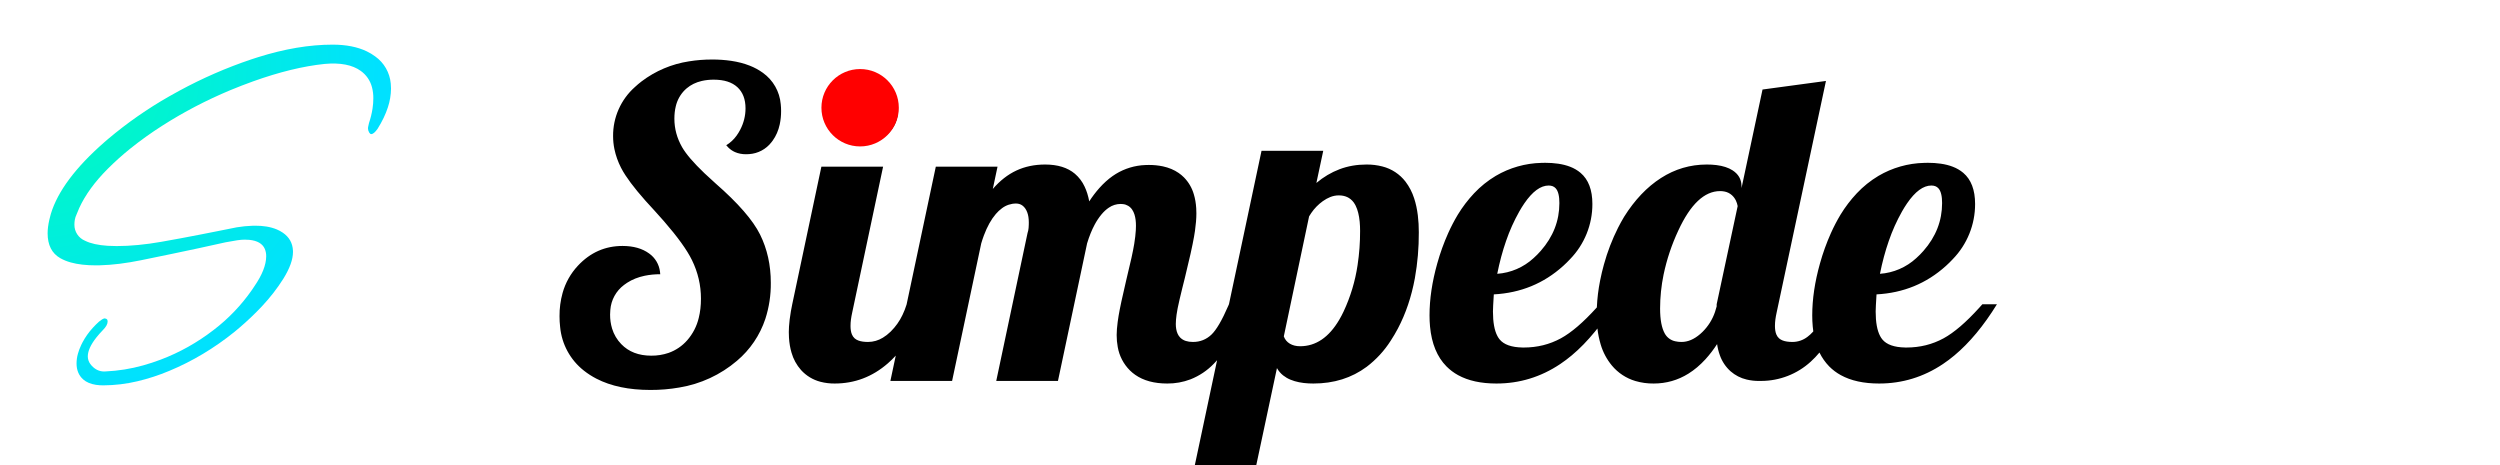
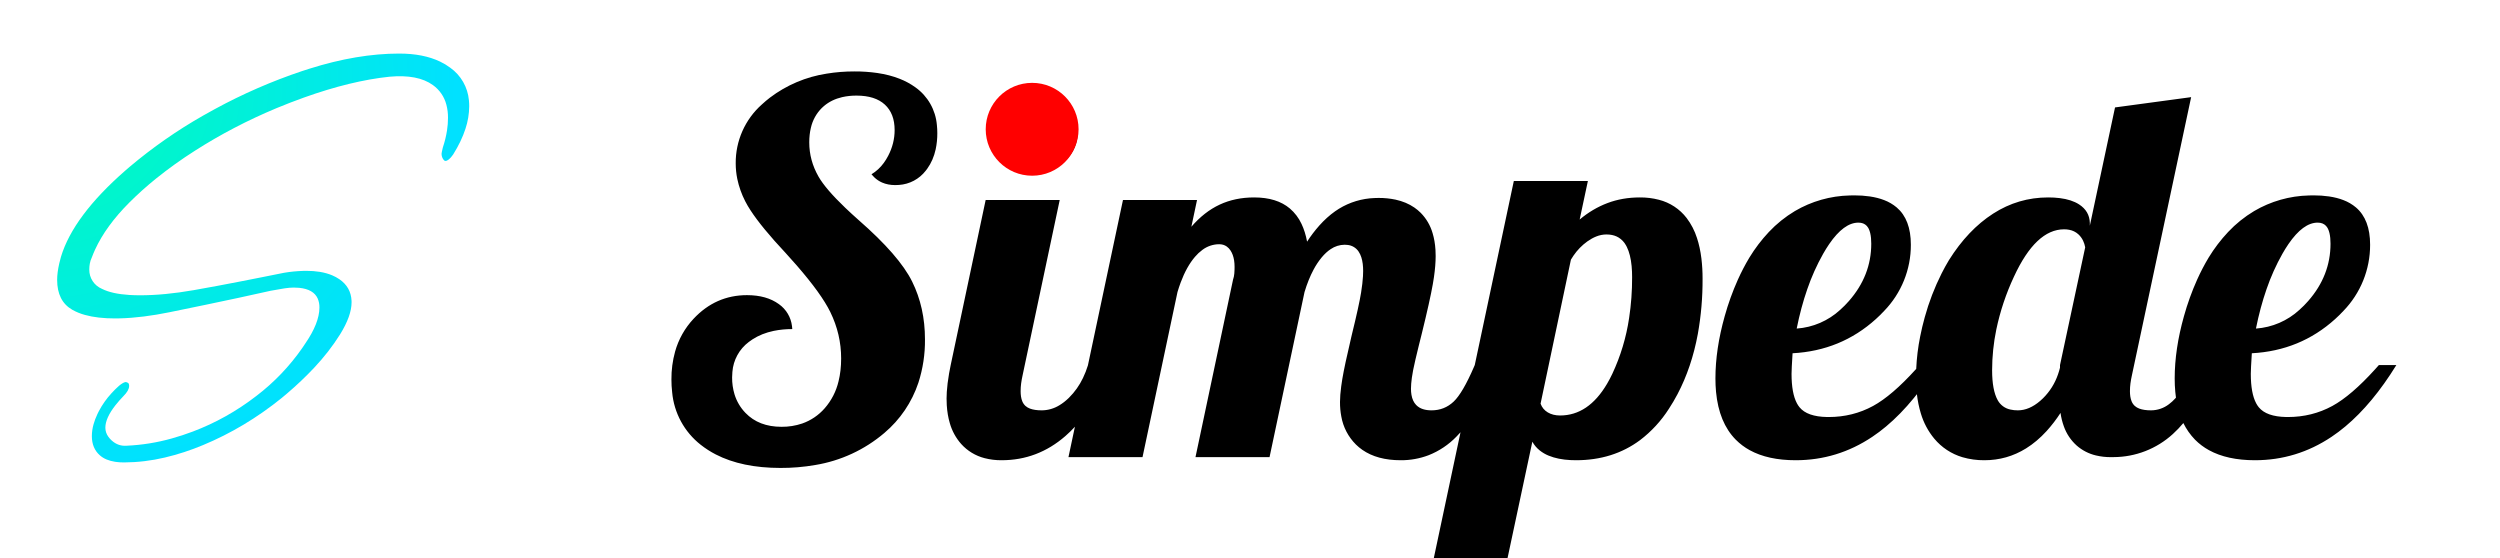
- <svg xmlns="http://www.w3.org/2000/svg" viewBox="0 0 210 39">
+ <svg xmlns="http://www.w3.org/2000/svg" viewBox="0 0 175 39">
  <defs>
    <radialGradient cx="-4.619%" cy="6.646%" fx="-4.619%" fy="6.646%" r="101.342%" gradientTransform="matrix(.8299 .53351 -.5579 .79363 .03 .038)" id="a">
      <stop stop-color="#00FFB4" offset="0%" />
      <stop stop-color="#00E1FF" offset="100%" />
    </radialGradient>
  </defs>
  <g id="svgGroup" stroke-linecap="round" fill-rule="nonzero" fill="url(#a)">
    <path transform="translate(4, 3.75)" d="M 14.94 16.605 L 12.69 17.1 A 592.831 592.831 0 0 1 10.409 17.582 Q 9.02 17.872 7.83 18.113 A 23.986 23.986 0 0 1 6.066 18.405 Q 5.189 18.515 4.406 18.535 A 13.535 13.535 0 0 1 4.05 18.54 A 9.927 9.927 0 0 1 2.928 18.481 Q 2.392 18.42 1.948 18.296 A 3.879 3.879 0 0 1 1.058 17.933 Q 0 17.325 0 15.84 Q 0 15.337 0.15 14.683 A 9.133 9.133 0 0 1 0.27 14.22 Q 1.133 11.371 4.772 8.19 A 30.532 30.532 0 0 1 5.085 7.92 A 34.195 34.195 0 0 1 10.214 4.344 A 38.371 38.371 0 0 1 11.025 3.893 A 38.163 38.163 0 0 1 17.139 1.227 A 35.142 35.142 0 0 1 17.663 1.058 Q 21.015 0 23.94 0 Q 25.636 0 26.808 0.563 A 4.285 4.285 0 0 1 27.518 0.99 A 3.139 3.139 0 0 1 28.824 3.268 A 4.079 4.079 0 0 1 28.845 3.69 A 5.117 5.117 0 0 1 28.581 5.269 Q 28.3 6.137 27.72 7.065 Q 27.405 7.515 27.18 7.515 Q 27.104 7.515 27.028 7.403 A 0.704 0.704 0 0 1 27 7.358 Q 26.91 7.2 26.91 7.02 A 0.3 0.3 0 0 1 26.911 6.994 Q 26.915 6.949 26.931 6.87 A 2.924 2.924 0 0 1 26.933 6.863 Q 26.953 6.762 26.991 6.607 A 11.844 11.844 0 0 1 27 6.57 A 7.196 7.196 0 0 0 27.291 5.384 A 5.837 5.837 0 0 0 27.36 4.5 A 3.514 3.514 0 0 0 27.246 3.578 A 2.43 2.43 0 0 0 26.303 2.205 Q 25.245 1.44 23.265 1.62 Q 20.572 1.9 17.28 3.077 A 42.204 42.204 0 0 0 15.345 3.825 Q 12.33 5.085 9.653 6.795 A 30.156 30.156 0 0 0 6.918 8.754 A 23.671 23.671 0 0 0 5.063 10.418 Q 3.418 12.062 2.655 13.723 A 7.902 7.902 0 0 0 2.43 14.265 A 1.652 1.652 0 0 0 2.285 14.713 A 2.291 2.291 0 0 0 2.25 15.12 A 1.442 1.442 0 0 0 3.139 16.47 Q 3.83 16.82 5.058 16.898 A 11.834 11.834 0 0 0 5.805 16.92 Q 7.515 16.92 9.563 16.56 A 160.362 160.362 0 0 0 11.19 16.265 Q 11.906 16.131 12.686 15.98 A 277.749 277.749 0 0 0 14.31 15.66 L 15.885 15.345 A 9.735 9.735 0 0 1 17.22 15.213 A 8.793 8.793 0 0 1 17.46 15.21 A 5.756 5.756 0 0 1 18.381 15.279 Q 18.864 15.358 19.258 15.525 A 2.849 2.849 0 0 1 19.755 15.795 Q 20.564 16.348 20.608 17.304 A 2.42 2.42 0 0 1 20.61 17.415 Q 20.61 18.36 19.8 19.665 Q 19.035 20.88 18 21.983 A 23.845 23.845 0 0 1 16.093 23.795 A 26.767 26.767 0 0 1 15.705 24.12 Q 13.14 26.19 10.215 27.405 A 17.03 17.03 0 0 1 7.542 28.277 A 12.628 12.628 0 0 1 4.68 28.62 A 4.088 4.088 0 0 1 4.062 28.577 Q 3.388 28.473 2.993 28.125 Q 2.43 27.63 2.43 26.775 A 3.087 3.087 0 0 1 2.546 25.959 Q 2.643 25.606 2.82 25.232 A 5.73 5.73 0 0 1 2.925 25.02 A 5.941 5.941 0 0 1 3.797 23.785 A 7.301 7.301 0 0 1 4.32 23.265 Q 4.59 23.04 4.77 22.995 A 0.333 0.333 0 0 1 4.889 23.016 A 0.299 0.299 0 0 1 4.995 23.085 A 0.115 0.115 0 0 1 5.019 23.122 Q 5.034 23.159 5.038 23.218 A 0.668 0.668 0 0 1 5.04 23.265 Q 5.04 23.58 4.635 23.985 A 8.238 8.238 0 0 0 4.091 24.603 Q 3.375 25.512 3.375 26.19 A 1.077 1.077 0 0 0 3.588 26.828 A 1.627 1.627 0 0 0 3.825 27.09 Q 4.275 27.495 4.86 27.45 A 13.939 13.939 0 0 0 8.018 26.944 A 17.005 17.005 0 0 0 9.495 26.46 Q 11.88 25.56 13.95 23.963 A 15.005 15.005 0 0 0 17.155 20.616 A 14.187 14.187 0 0 0 17.37 20.295 Q 18.348 18.872 18.36 17.801 A 2.373 2.373 0 0 0 18.36 17.775 A 1.521 1.521 0 0 0 18.24 17.149 Q 17.949 16.498 16.946 16.398 A 3.91 3.91 0 0 0 16.56 16.38 A 3.535 3.535 0 0 0 16.267 16.393 Q 16.118 16.406 15.952 16.43 A 6.183 6.183 0 0 0 15.84 16.448 Q 15.435 16.515 14.94 16.605 Z" vector-effect="non-scaling-stroke" />
  </g>
-   <g id="svgGroup" fill-rule="evenodd" fill="none">
+   <g id="svgGroup2" fill-rule="evenodd" fill="none">
    <path fill="currentColor" transform="translate(47, 5)" d="M 19.548 20.556 L 21.996 9 L 27.18 9 L 24.588 21.24 Q 24.516 21.564 24.48 21.834 A 4.208 4.208 0 0 0 24.444 22.374 A 4.589 4.589 0 0 0 24.444 22.392 A 2.389 2.389 0 0 0 24.47 22.755 Q 24.498 22.941 24.559 23.088 A 0.891 0.891 0 0 0 24.786 23.418 A 0.993 0.993 0 0 0 25.098 23.602 Q 25.419 23.724 25.92 23.724 A 2.384 2.384 0 0 0 27.16 23.367 Q 27.491 23.169 27.808 22.862 A 4.454 4.454 0 0 0 27.828 22.842 A 4.91 4.91 0 0 0 28.808 21.46 A 6.368 6.368 0 0 0 29.154 20.576 L 31.608 9 L 36.792 9 L 36.396 10.872 Q 37.296 9.828 38.376 9.324 Q 39.456 8.82 40.788 8.82 Q 42.372 8.82 43.29 9.594 A 3.186 3.186 0 0 1 44.106 10.672 Q 44.366 11.215 44.496 11.916 A 9.321 9.321 0 0 1 45.351 10.789 Q 45.88 10.198 46.458 9.79 A 5.409 5.409 0 0 1 46.728 9.612 A 5.099 5.099 0 0 1 49.213 8.863 A 6.16 6.16 0 0 1 49.5 8.856 A 5.591 5.591 0 0 1 50.685 8.974 Q 51.44 9.138 52.007 9.529 A 3.195 3.195 0 0 1 52.452 9.9 A 3.348 3.348 0 0 1 53.282 11.322 Q 53.443 11.851 53.483 12.488 A 6.933 6.933 0 0 1 53.496 12.924 Q 53.496 13.568 53.377 14.396 A 16.858 16.858 0 0 1 53.298 14.886 Q 53.1 16.02 52.524 18.36 A 120.481 120.481 0 0 0 52.311 19.211 Q 52.051 20.261 51.937 20.826 A 12.054 12.054 0 0 0 51.912 20.952 A 10.388 10.388 0 0 0 51.83 21.442 Q 51.799 21.662 51.784 21.854 A 4.477 4.477 0 0 0 51.768 22.212 A 2.528 2.528 0 0 0 51.802 22.638 Q 51.84 22.864 51.924 23.043 A 1.125 1.125 0 0 0 52.128 23.346 A 1.133 1.133 0 0 0 52.612 23.641 Q 52.871 23.724 53.208 23.724 Q 54.108 23.724 54.756 23.112 Q 55.383 22.52 56.177 20.684 A 24.298 24.298 0 0 0 56.232 20.556 L 56.233 20.556 L 58.968 7.668 L 64.152 7.668 L 63.576 10.368 Q 64.476 9.612 65.52 9.216 Q 66.564 8.82 67.788 8.82 A 5.154 5.154 0 0 1 69.122 8.983 A 3.547 3.547 0 0 1 71.064 10.26 A 4.647 4.647 0 0 1 71.787 11.656 Q 72.002 12.304 72.099 13.096 A 11.585 11.585 0 0 1 72.18 14.508 A 21.294 21.294 0 0 1 71.849 18.371 Q 71.417 20.711 70.423 22.596 A 12.501 12.501 0 0 1 69.822 23.616 A 8.487 8.487 0 0 1 67.803 25.81 Q 65.912 27.216 63.324 27.216 A 6.803 6.803 0 0 1 62.513 27.171 Q 62.099 27.121 61.748 27.016 A 3.463 3.463 0 0 1 61.398 26.892 A 2.551 2.551 0 0 1 60.782 26.532 A 2.063 2.063 0 0 1 60.264 25.92 L 58.392 34.704 L 52.956 36 L 55.236 25.258 A 8.533 8.533 0 0 1 54.954 25.56 A 5.54 5.54 0 0 1 53.005 26.864 A 5.388 5.388 0 0 1 51.048 27.216 Q 49.407 27.216 48.362 26.488 A 3.431 3.431 0 0 1 47.916 26.118 A 3.653 3.653 0 0 1 46.891 24.153 A 5.306 5.306 0 0 1 46.8 23.148 A 5.289 5.289 0 0 1 46.8 23.133 Q 46.802 22.669 46.885 22.042 A 15.693 15.693 0 0 1 46.962 21.528 Q 47.118 20.592 47.591 18.589 A 138.268 138.268 0 0 1 47.628 18.432 Q 48.132 16.38 48.276 15.48 A 14.243 14.243 0 0 0 48.361 14.87 Q 48.394 14.583 48.409 14.334 A 6.305 6.305 0 0 0 48.42 13.968 A 4.024 4.024 0 0 0 48.392 13.472 Q 48.36 13.22 48.294 13.013 A 1.555 1.555 0 0 0 48.096 12.6 A 1.054 1.054 0 0 0 47.328 12.145 A 1.593 1.593 0 0 0 47.124 12.132 A 1.746 1.746 0 0 0 46.149 12.439 Q 45.825 12.652 45.522 13.014 A 5.09 5.09 0 0 0 44.948 13.877 Q 44.587 14.549 44.316 15.444 L 41.868 27 L 36.684 27 L 39.312 14.58 Q 39.384 14.364 39.402 14.148 A 5.158 5.158 0 0 0 39.417 13.879 A 6.46 6.46 0 0 0 39.42 13.68 A 2.932 2.932 0 0 0 39.386 13.219 Q 39.321 12.812 39.132 12.528 A 1.02 1.02 0 0 0 38.874 12.257 Q 38.659 12.104 38.371 12.097 A 1.153 1.153 0 0 0 38.34 12.096 A 1.963 1.963 0 0 0 37.164 12.494 A 3.036 3.036 0 0 0 36.648 12.978 Q 36.061 13.664 35.647 14.774 A 10.18 10.18 0 0 0 35.424 15.444 L 32.976 27 L 27.792 27 L 28.244 24.871 A 8.216 8.216 0 0 1 27.576 25.524 Q 25.632 27.216 23.112 27.216 A 4.606 4.606 0 0 1 21.918 27.07 A 3.304 3.304 0 0 1 20.286 26.082 A 3.724 3.724 0 0 1 19.486 24.618 Q 19.317 24.048 19.274 23.364 A 7.59 7.59 0 0 1 19.26 22.896 A 7.318 7.318 0 0 1 19.276 22.43 Q 19.294 22.15 19.332 21.834 A 13.525 13.525 0 0 1 19.436 21.137 A 17.066 17.066 0 0 1 19.548 20.556 Z M 84.886 16.769 A 6.624 6.624 0 0 0 86.76 12.132 Q 86.76 10.368 85.77 9.522 A 3.032 3.032 0 0 0 84.893 9.008 Q 84.444 8.833 83.889 8.751 A 7.405 7.405 0 0 0 82.8 8.676 A 9.476 9.476 0 0 0 82.478 8.682 A 7.931 7.931 0 0 0 78.642 9.774 A 8.434 8.434 0 0 0 76.82 11.24 A 10.919 10.919 0 0 0 75.456 13.032 A 14.955 14.955 0 0 0 74.65 14.578 A 18.185 18.185 0 0 0 73.728 17.136 Q 73.08 19.44 73.08 21.492 A 10.02 10.02 0 0 0 73.122 22.428 Q 73.325 24.584 74.502 25.776 A 4.239 4.239 0 0 0 75.48 26.512 Q 76.758 27.216 78.696 27.216 Q 81.612 27.216 84.06 25.578 A 11.301 11.301 0 0 0 85.026 24.852 Q 86.035 24.008 86.98 22.849 A 21.517 21.517 0 0 0 87.183 22.593 A 7.634 7.634 0 0 0 87.46 23.944 A 4.975 4.975 0 0 0 88.398 25.704 A 4.076 4.076 0 0 0 90.368 27.004 A 5.299 5.299 0 0 0 91.908 27.216 Q 93.492 27.216 94.824 26.388 Q 95.584 25.916 96.262 25.174 A 9.869 9.869 0 0 0 97.236 23.904 A 4.675 4.675 0 0 0 97.471 24.85 A 3.257 3.257 0 0 0 98.37 26.19 A 3.126 3.126 0 0 0 99.716 26.881 A 4.388 4.388 0 0 0 100.764 27 A 7.94 7.94 0 0 0 100.943 26.998 A 6.182 6.182 0 0 0 105.102 25.38 A 7.963 7.963 0 0 0 105.835 24.614 A 4.536 4.536 0 0 0 106.65 25.776 A 4.239 4.239 0 0 0 107.628 26.512 Q 108.906 27.216 110.844 27.216 Q 113.76 27.216 116.208 25.578 A 11.301 11.301 0 0 0 117.174 24.852 Q 119.074 23.263 120.744 20.556 L 119.52 20.556 A 26.451 26.451 0 0 1 119.262 20.845 Q 117.583 22.699 116.262 23.418 Q 114.84 24.192 113.148 24.192 A 6.155 6.155 0 0 1 113.041 24.191 Q 111.652 24.167 111.114 23.508 A 1.708 1.708 0 0 1 110.931 23.23 Q 110.556 22.526 110.556 21.168 Q 110.556 20.952 110.574 20.646 L 110.628 19.728 Q 114.012 19.548 116.46 17.334 A 9.154 9.154 0 0 0 117.034 16.769 A 6.624 6.624 0 0 0 118.908 12.132 Q 118.908 10.368 117.918 9.522 A 3.032 3.032 0 0 0 117.041 9.008 Q 116.592 8.833 116.037 8.751 A 7.405 7.405 0 0 0 114.948 8.676 A 9.476 9.476 0 0 0 114.626 8.682 A 7.931 7.931 0 0 0 110.79 9.774 A 8.434 8.434 0 0 0 108.968 11.24 A 10.919 10.919 0 0 0 107.604 13.032 A 14.955 14.955 0 0 0 106.798 14.578 A 18.185 18.185 0 0 0 105.876 17.136 Q 105.228 19.44 105.228 21.492 A 10.02 10.02 0 0 0 105.27 22.428 A 7.021 7.021 0 0 0 105.317 22.836 A 4.529 4.529 0 0 1 105.264 22.896 A 3.05 3.05 0 0 1 104.825 23.296 A 2.068 2.068 0 0 1 103.572 23.724 Q 103.071 23.724 102.75 23.602 A 0.993 0.993 0 0 1 102.438 23.418 A 0.891 0.891 0 0 1 102.211 23.088 Q 102.15 22.941 102.122 22.755 A 2.389 2.389 0 0 1 102.096 22.392 A 4.589 4.589 0 0 1 102.096 22.374 A 4.208 4.208 0 0 1 102.132 21.834 Q 102.168 21.564 102.24 21.24 L 106.38 1.8 L 101.052 2.52 L 99.288 10.8 L 99.288 10.656 A 1.938 1.938 0 0 0 99.288 10.606 Q 99.266 9.778 98.532 9.306 Q 98.011 8.971 97.182 8.867 A 6.52 6.52 0 0 0 96.372 8.82 Q 94.284 8.82 92.52 9.954 Q 90.756 11.088 89.424 13.212 A 14.857 14.857 0 0 0 88.914 14.137 A 16.66 16.66 0 0 0 87.732 17.208 A 17.945 17.945 0 0 0 87.41 18.563 A 14.796 14.796 0 0 0 87.135 20.823 A 26.451 26.451 0 0 1 87.114 20.845 Q 85.435 22.699 84.114 23.418 Q 82.692 24.192 81 24.192 A 6.155 6.155 0 0 1 80.893 24.191 Q 79.504 24.167 78.966 23.508 A 1.708 1.708 0 0 1 78.783 23.23 Q 78.408 22.526 78.408 21.168 Q 78.408 20.952 78.426 20.646 L 78.48 19.728 Q 81.864 19.548 84.312 17.334 A 9.154 9.154 0 0 0 84.886 16.769 Z M 6.333 2.31 A 5.447 5.447 0 0 0 4.5 6.444 A 5.38 5.38 0 0 0 4.61 7.523 A 6.211 6.211 0 0 0 5.166 9.09 A 6.874 6.874 0 0 0 5.538 9.725 Q 6.314 10.918 7.992 12.708 A 43.845 43.845 0 0 1 8.776 13.586 Q 10.501 15.572 11.124 16.848 Q 11.88 18.396 11.88 20.088 Q 11.88 20.963 11.697 21.695 A 4.385 4.385 0 0 1 10.728 23.58 A 3.716 3.716 0 0 1 9.156 24.645 A 4.383 4.383 0 0 1 7.704 24.876 Q 6.12 24.876 5.184 23.904 A 3.22 3.22 0 0 1 4.415 22.6 A 3.997 3.997 0 0 1 4.248 21.42 A 3.966 3.966 0 0 1 4.267 21.035 A 2.892 2.892 0 0 1 5.418 18.936 A 3.833 3.833 0 0 1 5.678 18.753 Q 6.322 18.337 7.155 18.163 A 6.356 6.356 0 0 1 8.46 18.036 A 2.887 2.887 0 0 0 8.44 17.831 A 2.201 2.201 0 0 0 7.524 16.29 Q 6.66 15.66 5.292 15.66 Q 3.096 15.66 1.548 17.316 A 5.527 5.527 0 0 0 0.256 19.613 A 7.113 7.113 0 0 0 0 21.564 A 7.667 7.667 0 0 0 0.05 22.454 A 5.274 5.274 0 0 0 2.052 26.136 A 6.492 6.492 0 0 0 3.102 26.81 Q 4.936 27.756 7.632 27.756 A 13.826 13.826 0 0 0 10.06 27.552 A 9.945 9.945 0 0 0 14.904 25.308 A 7.844 7.844 0 0 0 17.288 21.79 A 9.559 9.559 0 0 0 17.748 18.756 Q 17.748 16.524 16.848 14.706 Q 15.948 12.888 13.104 10.404 A 32.017 32.017 0 0 1 12.172 9.549 Q 10.792 8.229 10.296 7.362 Q 9.648 6.228 9.648 4.968 Q 9.648 4.412 9.762 3.944 A 2.834 2.834 0 0 1 10.53 2.556 A 2.785 2.785 0 0 1 10.68 2.42 Q 11.21 1.971 11.954 1.799 A 4.464 4.464 0 0 1 12.96 1.692 Q 14.256 1.692 14.94 2.322 Q 15.624 2.952 15.624 4.104 Q 15.624 5.04 15.174 5.904 A 3.843 3.843 0 0 1 14.867 6.402 A 2.947 2.947 0 0 1 14.004 7.2 A 2.326 2.326 0 0 0 14.194 7.406 A 1.863 1.863 0 0 0 14.742 7.776 Q 15.156 7.956 15.66 7.956 A 3.323 3.323 0 0 0 15.925 7.946 A 2.58 2.58 0 0 0 17.802 6.948 A 3.292 3.292 0 0 0 17.909 6.807 Q 18.329 6.223 18.498 5.449 A 5.287 5.287 0 0 0 18.612 4.32 A 5.182 5.182 0 0 0 18.582 3.752 A 3.606 3.606 0 0 0 17.082 1.116 A 4.965 4.965 0 0 0 15.971 0.513 Q 15.27 0.236 14.408 0.109 A 10.908 10.908 0 0 0 12.816 0 A 11.88 11.88 0 0 0 10.871 0.154 A 8.782 8.782 0 0 0 6.894 1.836 A 7.639 7.639 0 0 0 6.333 2.31 Z M 62.964 13.176 L 60.84 23.256 Q 60.984 23.652 61.344 23.868 Q 61.704 24.084 62.208 24.084 Q 64.187 24.084 65.494 21.865 A 8.901 8.901 0 0 0 65.862 21.168 A 14.064 14.064 0 0 0 67.037 17.267 A 18.675 18.675 0 0 0 67.248 14.4 A 8.167 8.167 0 0 0 67.214 13.627 Q 67.136 12.809 66.88 12.289 A 2.189 2.189 0 0 0 66.816 12.168 A 1.464 1.464 0 0 0 66.306 11.629 Q 66.027 11.459 65.661 11.422 A 2.114 2.114 0 0 0 65.448 11.412 A 1.931 1.931 0 0 0 64.739 11.553 Q 64.432 11.674 64.116 11.898 A 3.982 3.982 0 0 0 63.147 12.89 A 4.735 4.735 0 0 0 62.964 13.176 Z M 97.2 20.736 L 97.2 20.556 L 98.964 12.312 A 1.849 1.849 0 0 0 98.815 11.846 A 1.459 1.459 0 0 0 98.478 11.394 A 1.294 1.294 0 0 0 97.848 11.086 A 1.847 1.847 0 0 0 97.488 11.052 Q 95.508 11.052 93.978 14.364 A 16.914 16.914 0 0 0 92.741 18.067 A 14.18 14.18 0 0 0 92.448 20.916 Q 92.448 22.32 92.844 23.022 A 1.313 1.313 0 0 0 93.73 23.669 A 2.257 2.257 0 0 0 94.248 23.724 Q 95.046 23.724 95.816 23.059 A 4.291 4.291 0 0 0 96.012 22.878 A 4.289 4.289 0 0 0 97.06 21.206 A 5.302 5.302 0 0 0 97.2 20.736 Z M 81.043 12.085 A 9.7 9.7 0 0 0 80.622 12.762 A 14.875 14.875 0 0 0 79.509 15.243 Q 79.065 16.518 78.768 18 A 5.02 5.02 0 0 0 81.817 16.685 A 6.907 6.907 0 0 0 82.422 16.074 Q 83.988 14.292 83.988 12.06 A 4.214 4.214 0 0 0 83.971 11.666 Q 83.934 11.276 83.818 11.031 A 0.997 0.997 0 0 0 83.772 10.944 A 0.705 0.705 0 0 0 83.261 10.598 A 1.046 1.046 0 0 0 83.088 10.584 Q 82.072 10.584 81.043 12.085 Z M 113.191 12.085 A 9.7 9.7 0 0 0 112.77 12.762 A 14.875 14.875 0 0 0 111.657 15.243 Q 111.213 16.518 110.916 18 A 5.02 5.02 0 0 0 113.965 16.685 A 6.907 6.907 0 0 0 114.57 16.074 Q 116.136 14.292 116.136 12.06 A 4.214 4.214 0 0 0 116.119 11.666 Q 116.082 11.276 115.966 11.031 A 0.997 0.997 0 0 0 115.92 10.944 A 0.705 0.705 0 0 0 115.409 10.598 A 1.046 1.046 0 0 0 115.236 10.584 Q 114.22 10.584 113.191 12.085 Z M 27.633 6.189 A 2.71 2.71 0 0 0 28.44 4.212 A 3.31 3.31 0 0 0 28.44 4.175 A 2.77 2.77 0 0 0 27.594 2.178 A 3.38 3.38 0 0 0 27.568 2.152 A 2.769 2.769 0 0 0 25.56 1.332 A 3.301 3.301 0 0 0 25.505 1.333 A 2.709 2.709 0 0 0 23.544 2.178 Q 22.716 3.024 22.716 4.212 A 3.388 3.388 0 0 0 22.716 4.249 A 2.739 2.739 0 0 0 23.544 6.228 A 2.855 2.855 0 0 0 24.261 6.756 A 2.805 2.805 0 0 0 25.56 7.056 Q 26.748 7.056 27.594 6.228 A 3.265 3.265 0 0 0 27.633 6.189 Z" />
  </g>
  <circle id="c1" transform="translate(69, 5.80)" r="3.25" cx="3.25" cy="3.25" fill="red" />
</svg>
